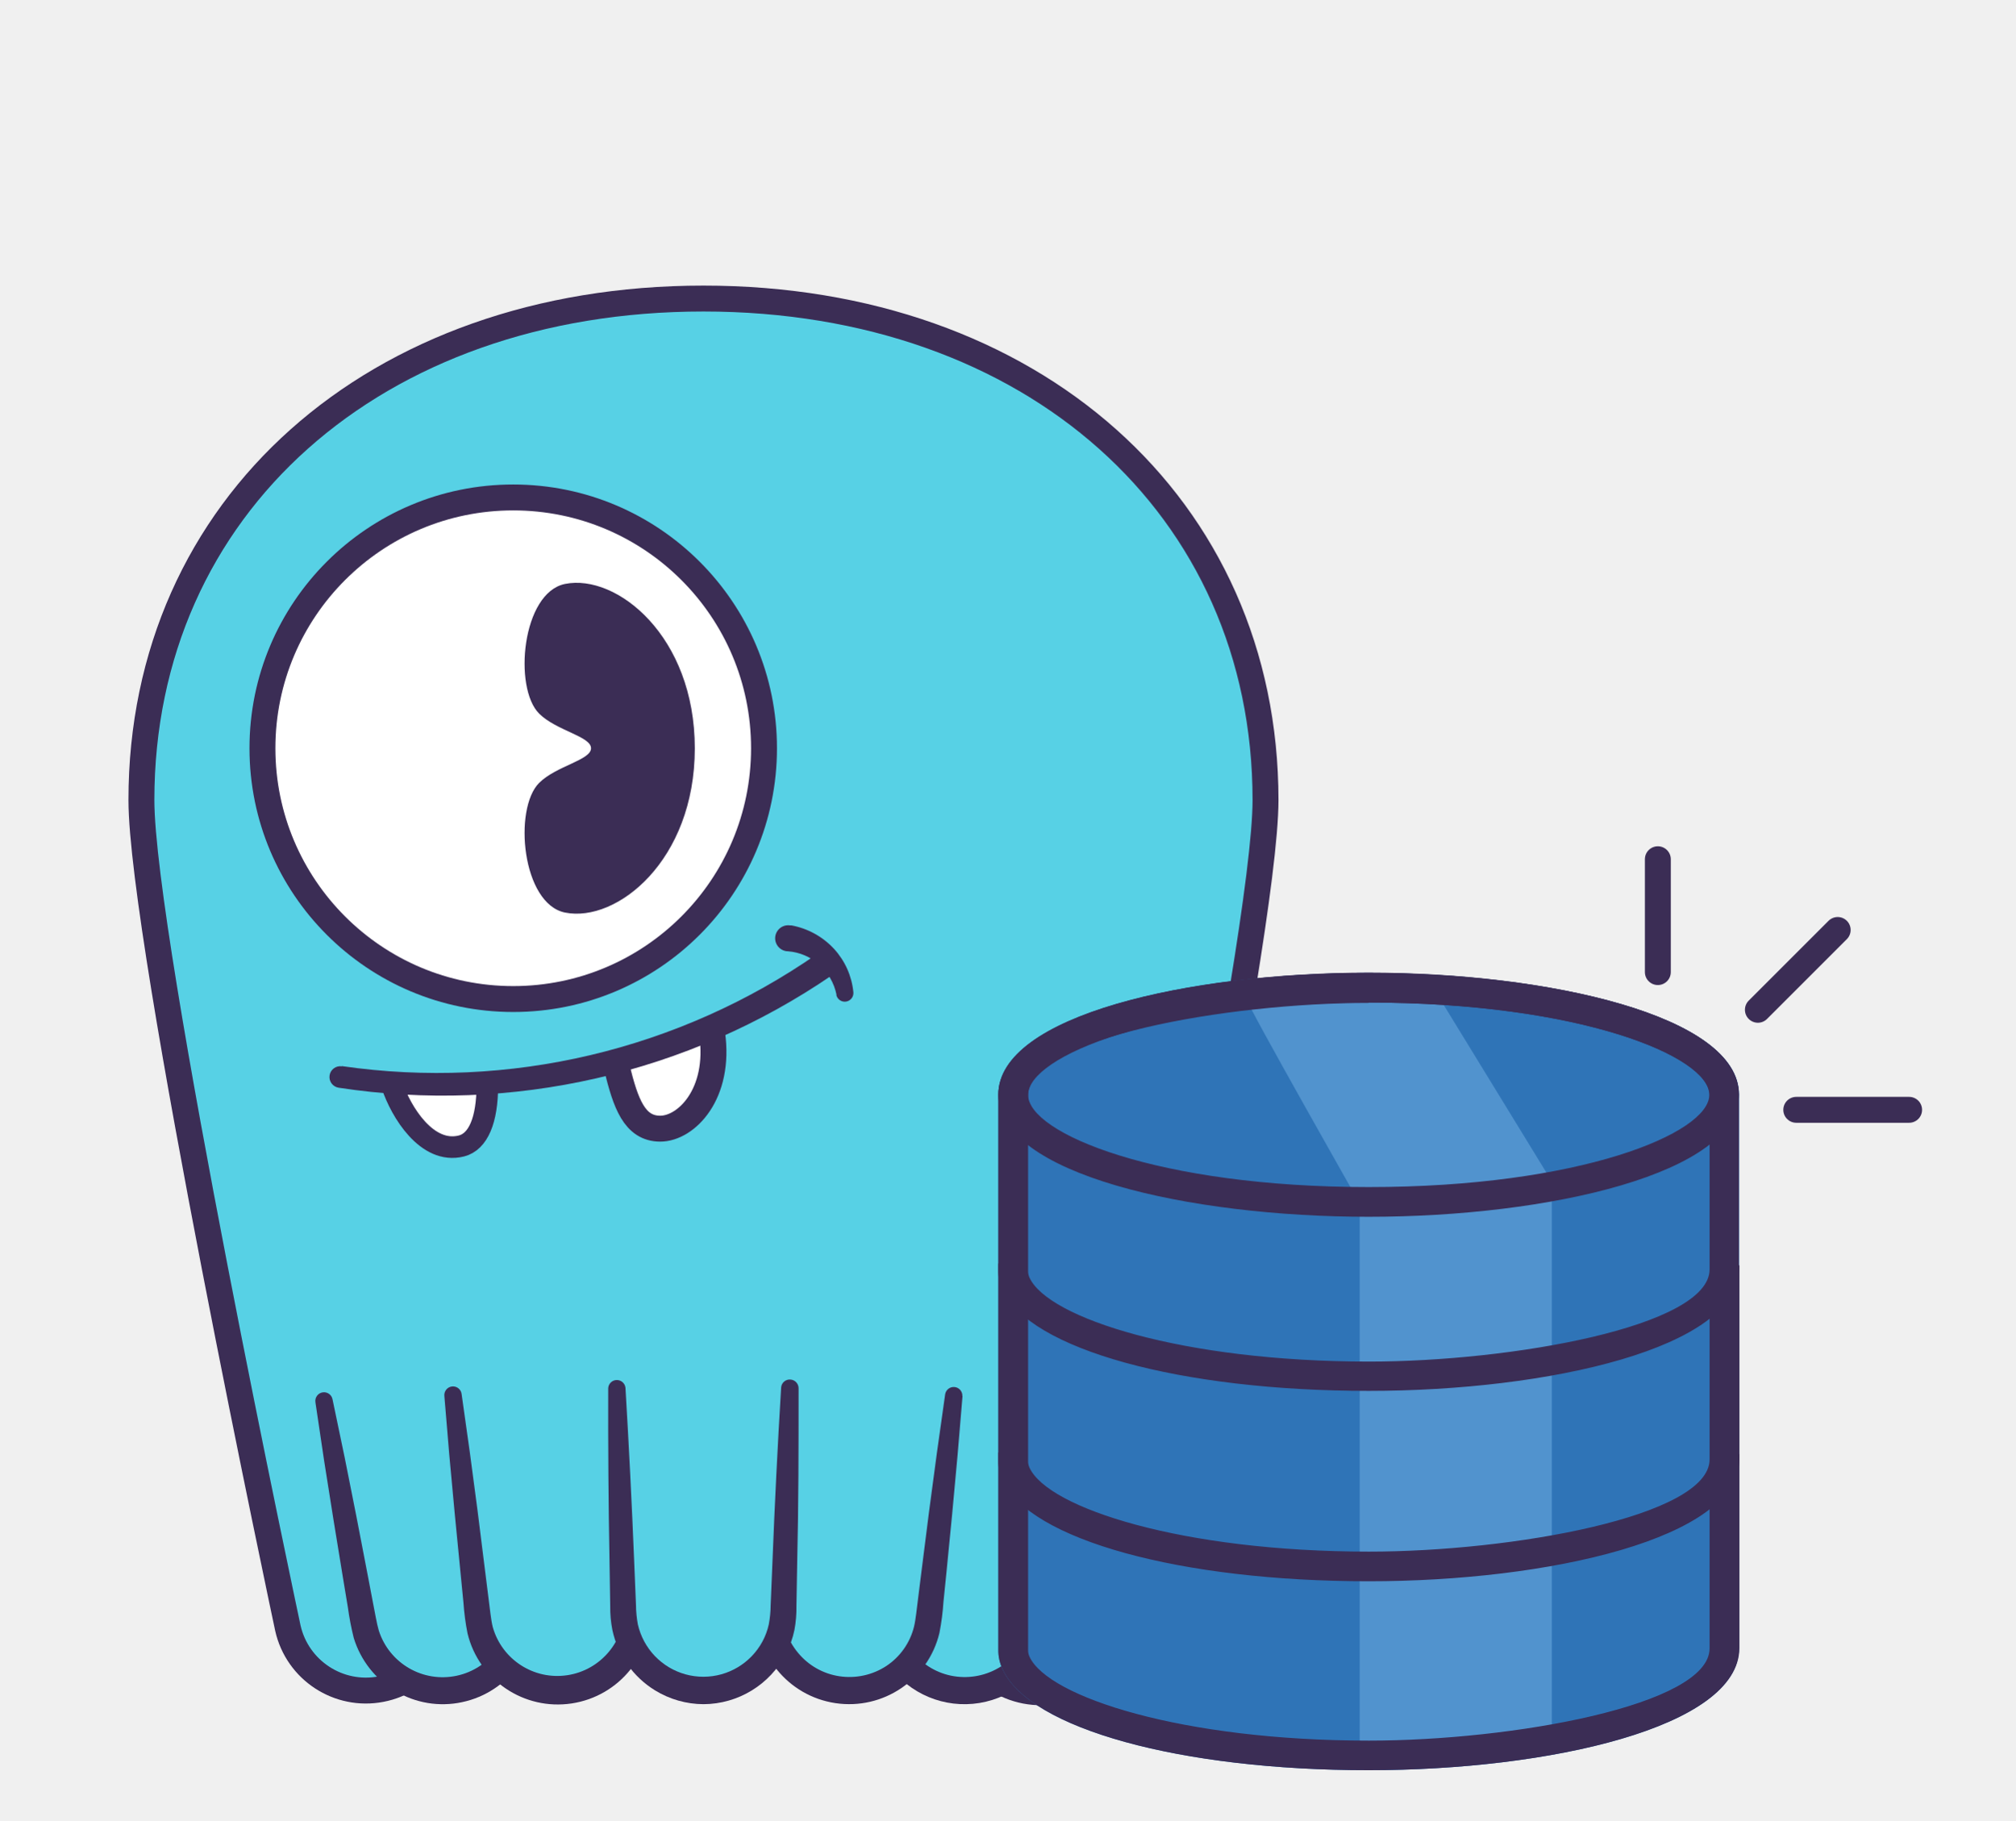
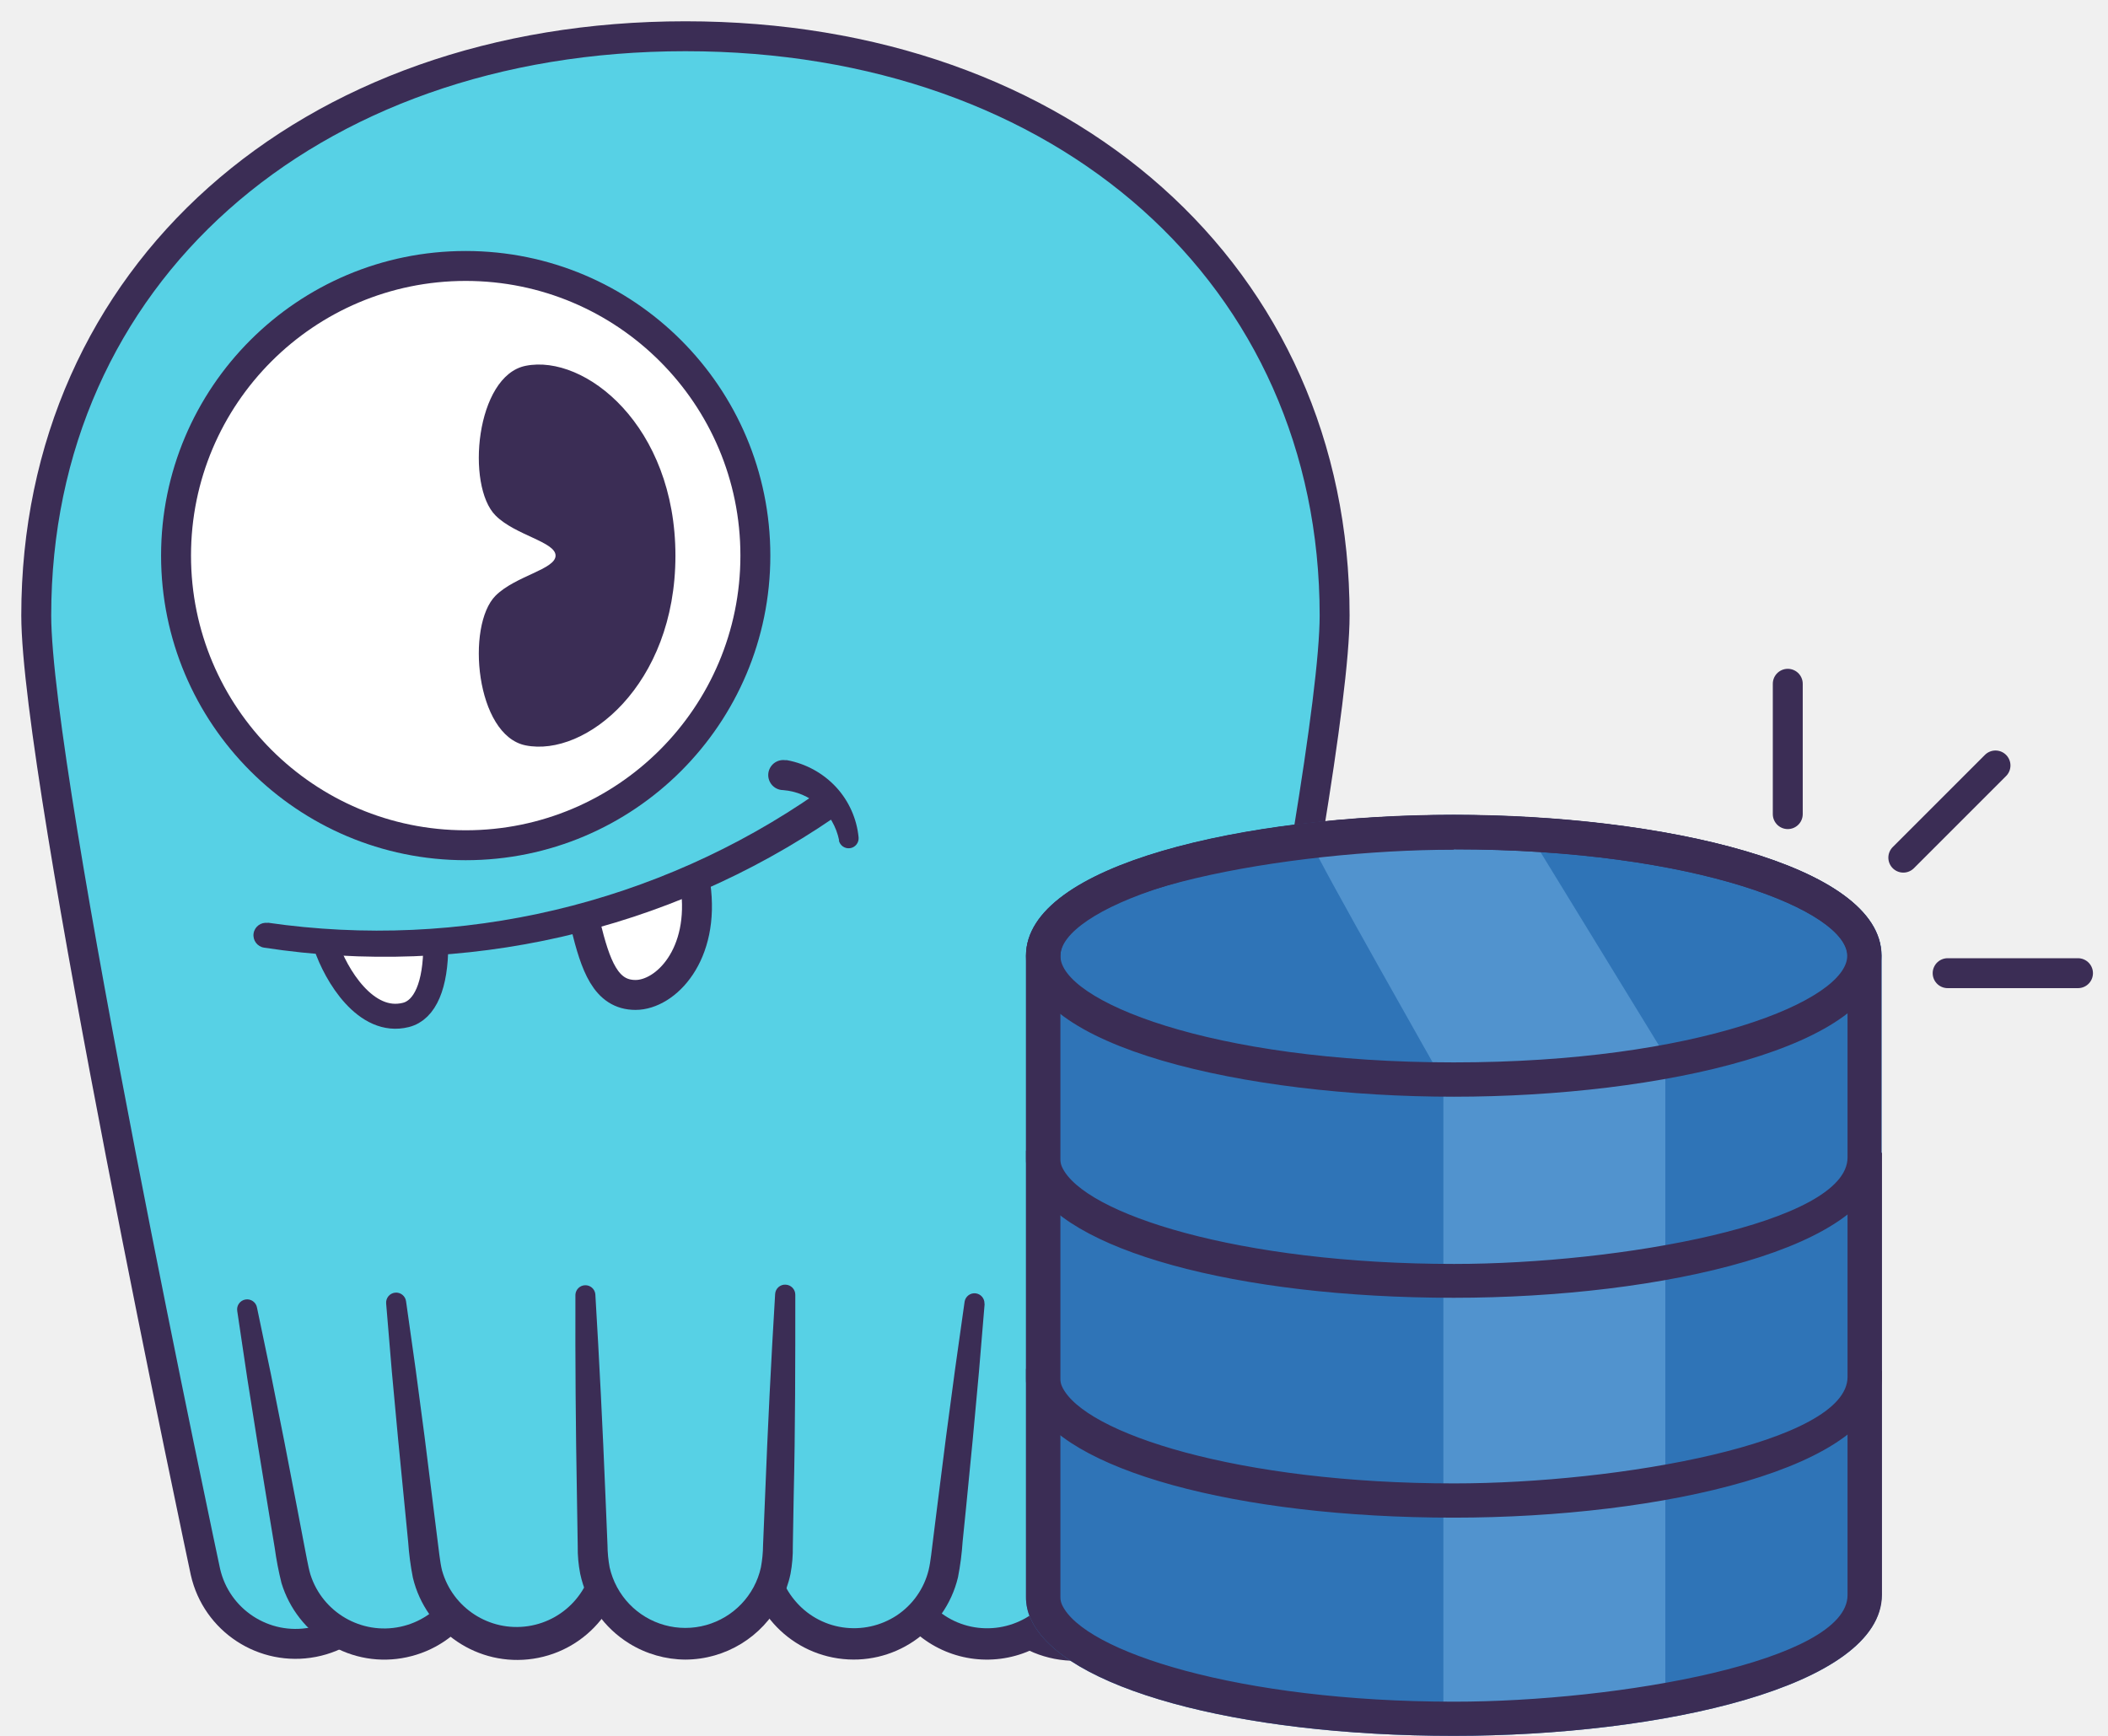
- <svg xmlns="http://www.w3.org/2000/svg" id="Layer_1" data-name="Layer 1" viewBox="0 0 290.88 262.8">
+ <svg xmlns="http://www.w3.org/2000/svg" id="Layer_1" data-name="Layer 1" viewBox="15.88 38.56 263.44 216.95">
  <defs>
    <style>.cls-1,.cls-2{fill:#57d1e5;}.cls-1,.cls-4,.cls-5,.cls-8{stroke:#3b2d55;stroke-linecap:round;stroke-linejoin:round;}.cls-1,.cls-4,.cls-8{stroke-width:3.74px;}.cls-3{fill:#3b2d55;}.cls-4,.cls-5{fill:#fff;}.cls-5{stroke-width:3.12px;}.cls-6{fill:#2f74b7;}.cls-7{fill:#5193ce;}.cls-8{fill:none;}</style>
  </defs>
  <path class="cls-1" d="M64.22,230.62A11.55,11.55,0,0,1,41.55,235S20.41,135.8,20.41,115.48c0-42.43,33.7-72.39,81.13-72.39s81.13,30,81.13,72.39c0,20.32-21.14,119.52-21.14,119.52a11.55,11.55,0,0,1-22.68-4.38" />
  <path class="cls-2" d="M156.32,202.2l-5.77,32.31a11.55,11.55,0,0,1-22.84-3.4" />
  <path class="cls-3" d="M157.55,202.42l-1.27,8.46L155,219.33l-1.39,8.45-.69,4.22c-.27,1.43-.38,2.72-.85,4.41a13.42,13.42,0,0,1-23.8,3.92,13.55,13.55,0,0,1-2.37-9.44,1.87,1.87,0,0,1,3.72.44,9.7,9.7,0,0,0,1.82,6.74,9.59,9.59,0,0,0,5.81,3.79,9.72,9.72,0,0,0,6.86-1.1,9.55,9.55,0,0,0,4.36-5.44c.31-1,.56-2.6.83-4l.81-4.2,1.62-8.4,1.67-8.39,1.74-8.38a1.25,1.25,0,0,1,2.46.44Z" />
  <circle class="cls-4" cx="74.08" cy="108" r="36.2" />
  <path class="cls-3" d="M81.57,84.28c-6.24,1.25-7.49,15-3.75,18.72,2.46,2.46,7.49,3.28,7.49,5s-5,2.53-7.49,5c-3.74,3.74-2.49,17.47,3.75,18.72,7.44,1.49,18.72-7.49,18.72-23.71S89,82.79,81.57,84.28Z" />
  <path class="cls-5" d="M56.6,156.67c1.25,3.75,5,10,10,8.74,2.42-.61,3.74-3.74,3.74-8.74" />
  <path class="cls-4" d="M89.06,154.18c1.24,5,2.49,8.73,6.24,8.73s8.73-5,7.49-13.73" />
  <path class="cls-3" d="M49.34,153.88A96.11,96.11,0,0,0,118,137.66a1.87,1.87,0,0,1,2.14,3.07h0A99.46,99.46,0,0,1,48.89,157a1.56,1.56,0,0,1,.45-3.09Z" />
  <path class="cls-3" d="M120.75,143.6a8,8,0,0,0-2.52-4.39,7.64,7.64,0,0,0-4.47-1.9,1.88,1.88,0,1,1,.28-3.74l.2,0h0a11.14,11.14,0,0,1,6.16,3.4,10.81,10.81,0,0,1,2.78,6.25,1.25,1.25,0,0,1-2.47.36Z" />
  <path class="cls-2" d="M75.36,231.11a11.55,11.55,0,0,1-22.84,3.4L46.76,202.2" />
  <path class="cls-3" d="M77.22,230.88a13.4,13.4,0,0,1-10.53,14.81,13.26,13.26,0,0,1-9.63-1.61,13.51,13.51,0,0,1-6-7.66,40.84,40.84,0,0,1-.85-4.42l-.7-4.22-1.38-8.45-1.34-8.45-1.26-8.46A1.25,1.25,0,0,1,48,202l1.75,8.38,1.67,8.39,1.62,8.4.8,4.2c.28,1.36.52,2.92.84,4a9.68,9.68,0,0,0,18.84-4h0a1.87,1.87,0,0,1,3.72-.44Z" />
  <path class="cls-2" d="M92,231.85a11.55,11.55,0,0,1-23,1.92L65.38,201.4" />
  <path class="cls-3" d="M93.9,231.75a13.41,13.41,0,0,1-26.42,4,35.35,35.35,0,0,1-.59-4.47L66.47,227l-.83-8.48L64.85,210l-.71-8.5a1.25,1.25,0,0,1,2.49-.27l1.19,8.44,1.12,8.45L70,226.6l.53,4.23c.19,1.39.32,2.91.59,4a9.68,9.68,0,0,0,19-2.85h0a1.87,1.87,0,0,1,3.74-.19Z" />
  <path class="cls-2" d="M137.69,201.4l-3.64,32.37a11.55,11.55,0,0,1-23-1.92" />
  <path class="cls-3" d="M138.93,201.53l-.71,8.5-.78,8.49-.83,8.48-.43,4.24a35.07,35.07,0,0,1-.58,4.46,13.4,13.4,0,0,1-15,10.13,13.41,13.41,0,0,1-11.41-14.08,1.87,1.87,0,0,1,3.74.2,9.74,9.74,0,0,0,2.24,6.59,9.58,9.58,0,0,0,6,3.41,9.72,9.72,0,0,0,6.76-1.48,9.55,9.55,0,0,0,4-5.67c.26-1.06.39-2.57.58-4l.53-4.23,1.07-8.45,1.13-8.45,1.19-8.44a1.25,1.25,0,0,1,2.48.27Z" />
  <path class="cls-2" d="M114,200.36l-.94,32.45a11.55,11.55,0,0,1-23.09,0l-.93-32.45" />
  <path class="cls-3" d="M115.27,200.39c0,8.39,0,16.77-.2,25.14l-.11,6.28a17.24,17.24,0,0,1-.29,3.46,13.21,13.21,0,0,1-1.23,3.44,13.47,13.47,0,0,1-11.9,7.27,13.48,13.48,0,0,1-7-2,13.55,13.55,0,0,1-6.15-8.72,16.75,16.75,0,0,1-.31-3.46l-.1-6.29q-.23-12.56-.19-25.14a1.25,1.25,0,0,1,2.49-.07q.75,12.56,1.26,25.11l.26,6.28a16,16,0,0,0,.27,2.78,9.8,9.8,0,0,0,.92,2.45,9.69,9.69,0,0,0,17.07,0,9.46,9.46,0,0,0,.91-2.46,15.87,15.87,0,0,0,.27-2.78l.26-6.28q.49-12.56,1.25-25.11a1.24,1.24,0,0,1,1.32-1.17A1.26,1.26,0,0,1,115.27,200.39Z" />
  <path class="cls-6" d="M197.56,140.42c-25.91,0-53.46,6.17-53.46,17.61v80.09a6.36,6.36,0,0,0,.62,2.82c3.92,8.58,25.65,14.57,52.84,14.57,25.92,0,53.47-6.17,53.47-17.61V158C251,146.59,223.48,140.42,197.56,140.42Z" />
  <path class="cls-7" d="M196.26,140.42c0,3-17.79,1.82-16.17,4.09,0,.7,16.17,29.19,16.17,29.19v81.81c25.92,0,53.46-6.17,53.46-17.61V158C249.72,146.59,222.18,140.42,196.26,140.42Z" />
  <line class="cls-8" x1="239.3" y1="124.02" x2="239.3" y2="140.31" />
  <line class="cls-8" x1="275.57" y1="160.19" x2="259.28" y2="160.19" />
  <line class="cls-8" x1="265.26" y1="134.23" x2="253.74" y2="145.75" />
  <path class="cls-6" d="M224,143.22l-17.23-.82L224,170.53v82.18c13.8-2.85,24-7.86,24-14.81V158C248,151.08,237.84,146.07,224,143.22Z" />
  <path class="cls-3" d="M197.56,200.76c-27.19,0-48.92-6-52.84-14.57a6.4,6.4,0,0,1-.62-2.83V158c0-11.44,27.55-17.61,53.46-17.61S251,146.59,251,158v25.12C251,194.58,223.48,200.76,197.56,200.76Zm0-56c-20.53,0-49.16,5.07-49.16,13.32v25.33a2.26,2.26,0,0,0,.2,1c2.68,5.86,22.14,12.12,49,12.12,20.54,0,49.17-5.06,49.17-13.31V158C246.73,152.47,228,144.71,197.56,144.71Z" />
  <path class="cls-3" d="M197.56,175.63c-25.91,0-53.46-6.17-53.46-17.6s27.55-17.61,53.46-17.61S251,146.59,251,158,223.48,175.63,197.56,175.63Zm0-30.92c-30.46,0-49.16,7.76-49.16,13.32s18.7,13.31,49.16,13.31,49.17-7.75,49.17-13.31S228,144.71,197.56,144.71Z" />
  <path class="cls-3" d="M197.56,228.24c-27.19,0-48.92-6-52.84-14.57a6.4,6.4,0,0,1-.62-2.83V182.36l4.3,3.15v25.33a2.22,2.22,0,0,0,.2,1c2.68,5.86,22.14,12.12,49,12.12,20.54,0,49.17-5.06,49.17-13.31v-24.9l4.3-3.15v28C251,222.07,223.48,228.24,197.56,228.24Z" />
  <path class="cls-3" d="M197.56,255.51c-27.19,0-48.92-6-52.84-14.57a6.36,6.36,0,0,1-.62-2.82V209.64l4.3,3.14v25.34a2.26,2.26,0,0,0,.2,1c2.68,5.86,22.14,12.12,49,12.12,20.54,0,49.17-5.07,49.17-13.32V213l4.3-3.15V237.9C251,249.34,223.48,255.51,197.56,255.51Z" />
</svg>
